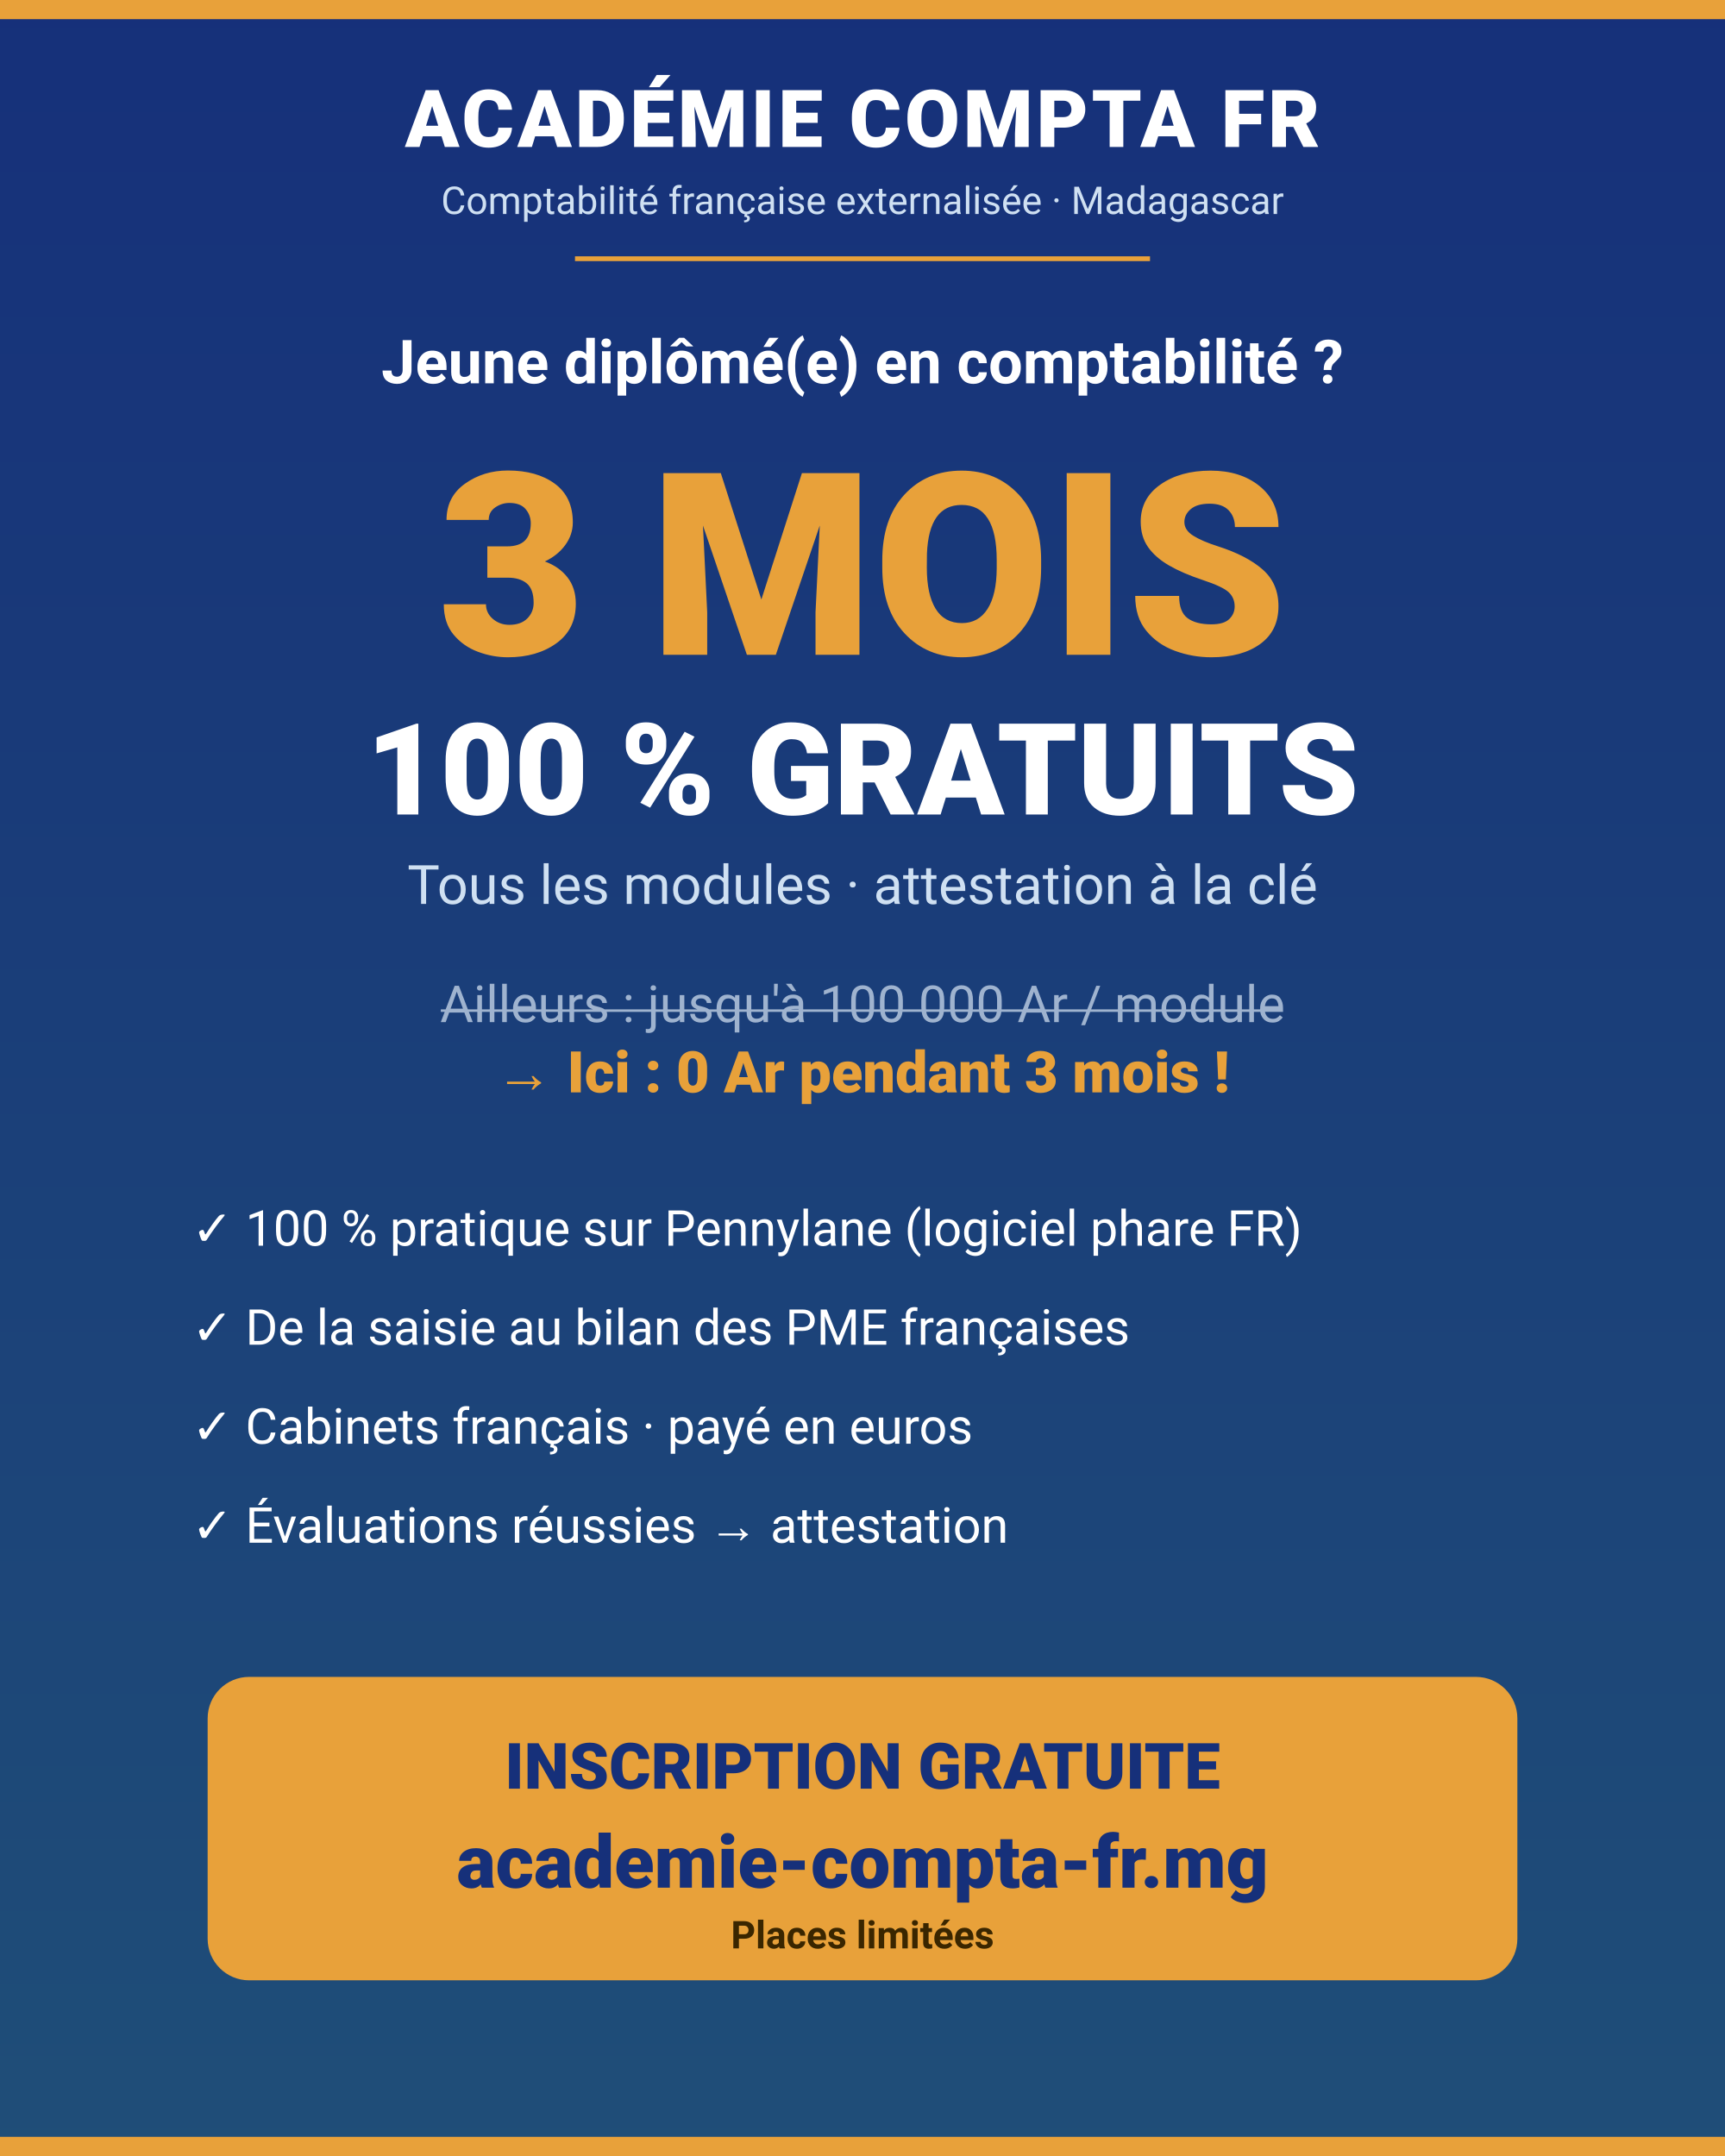
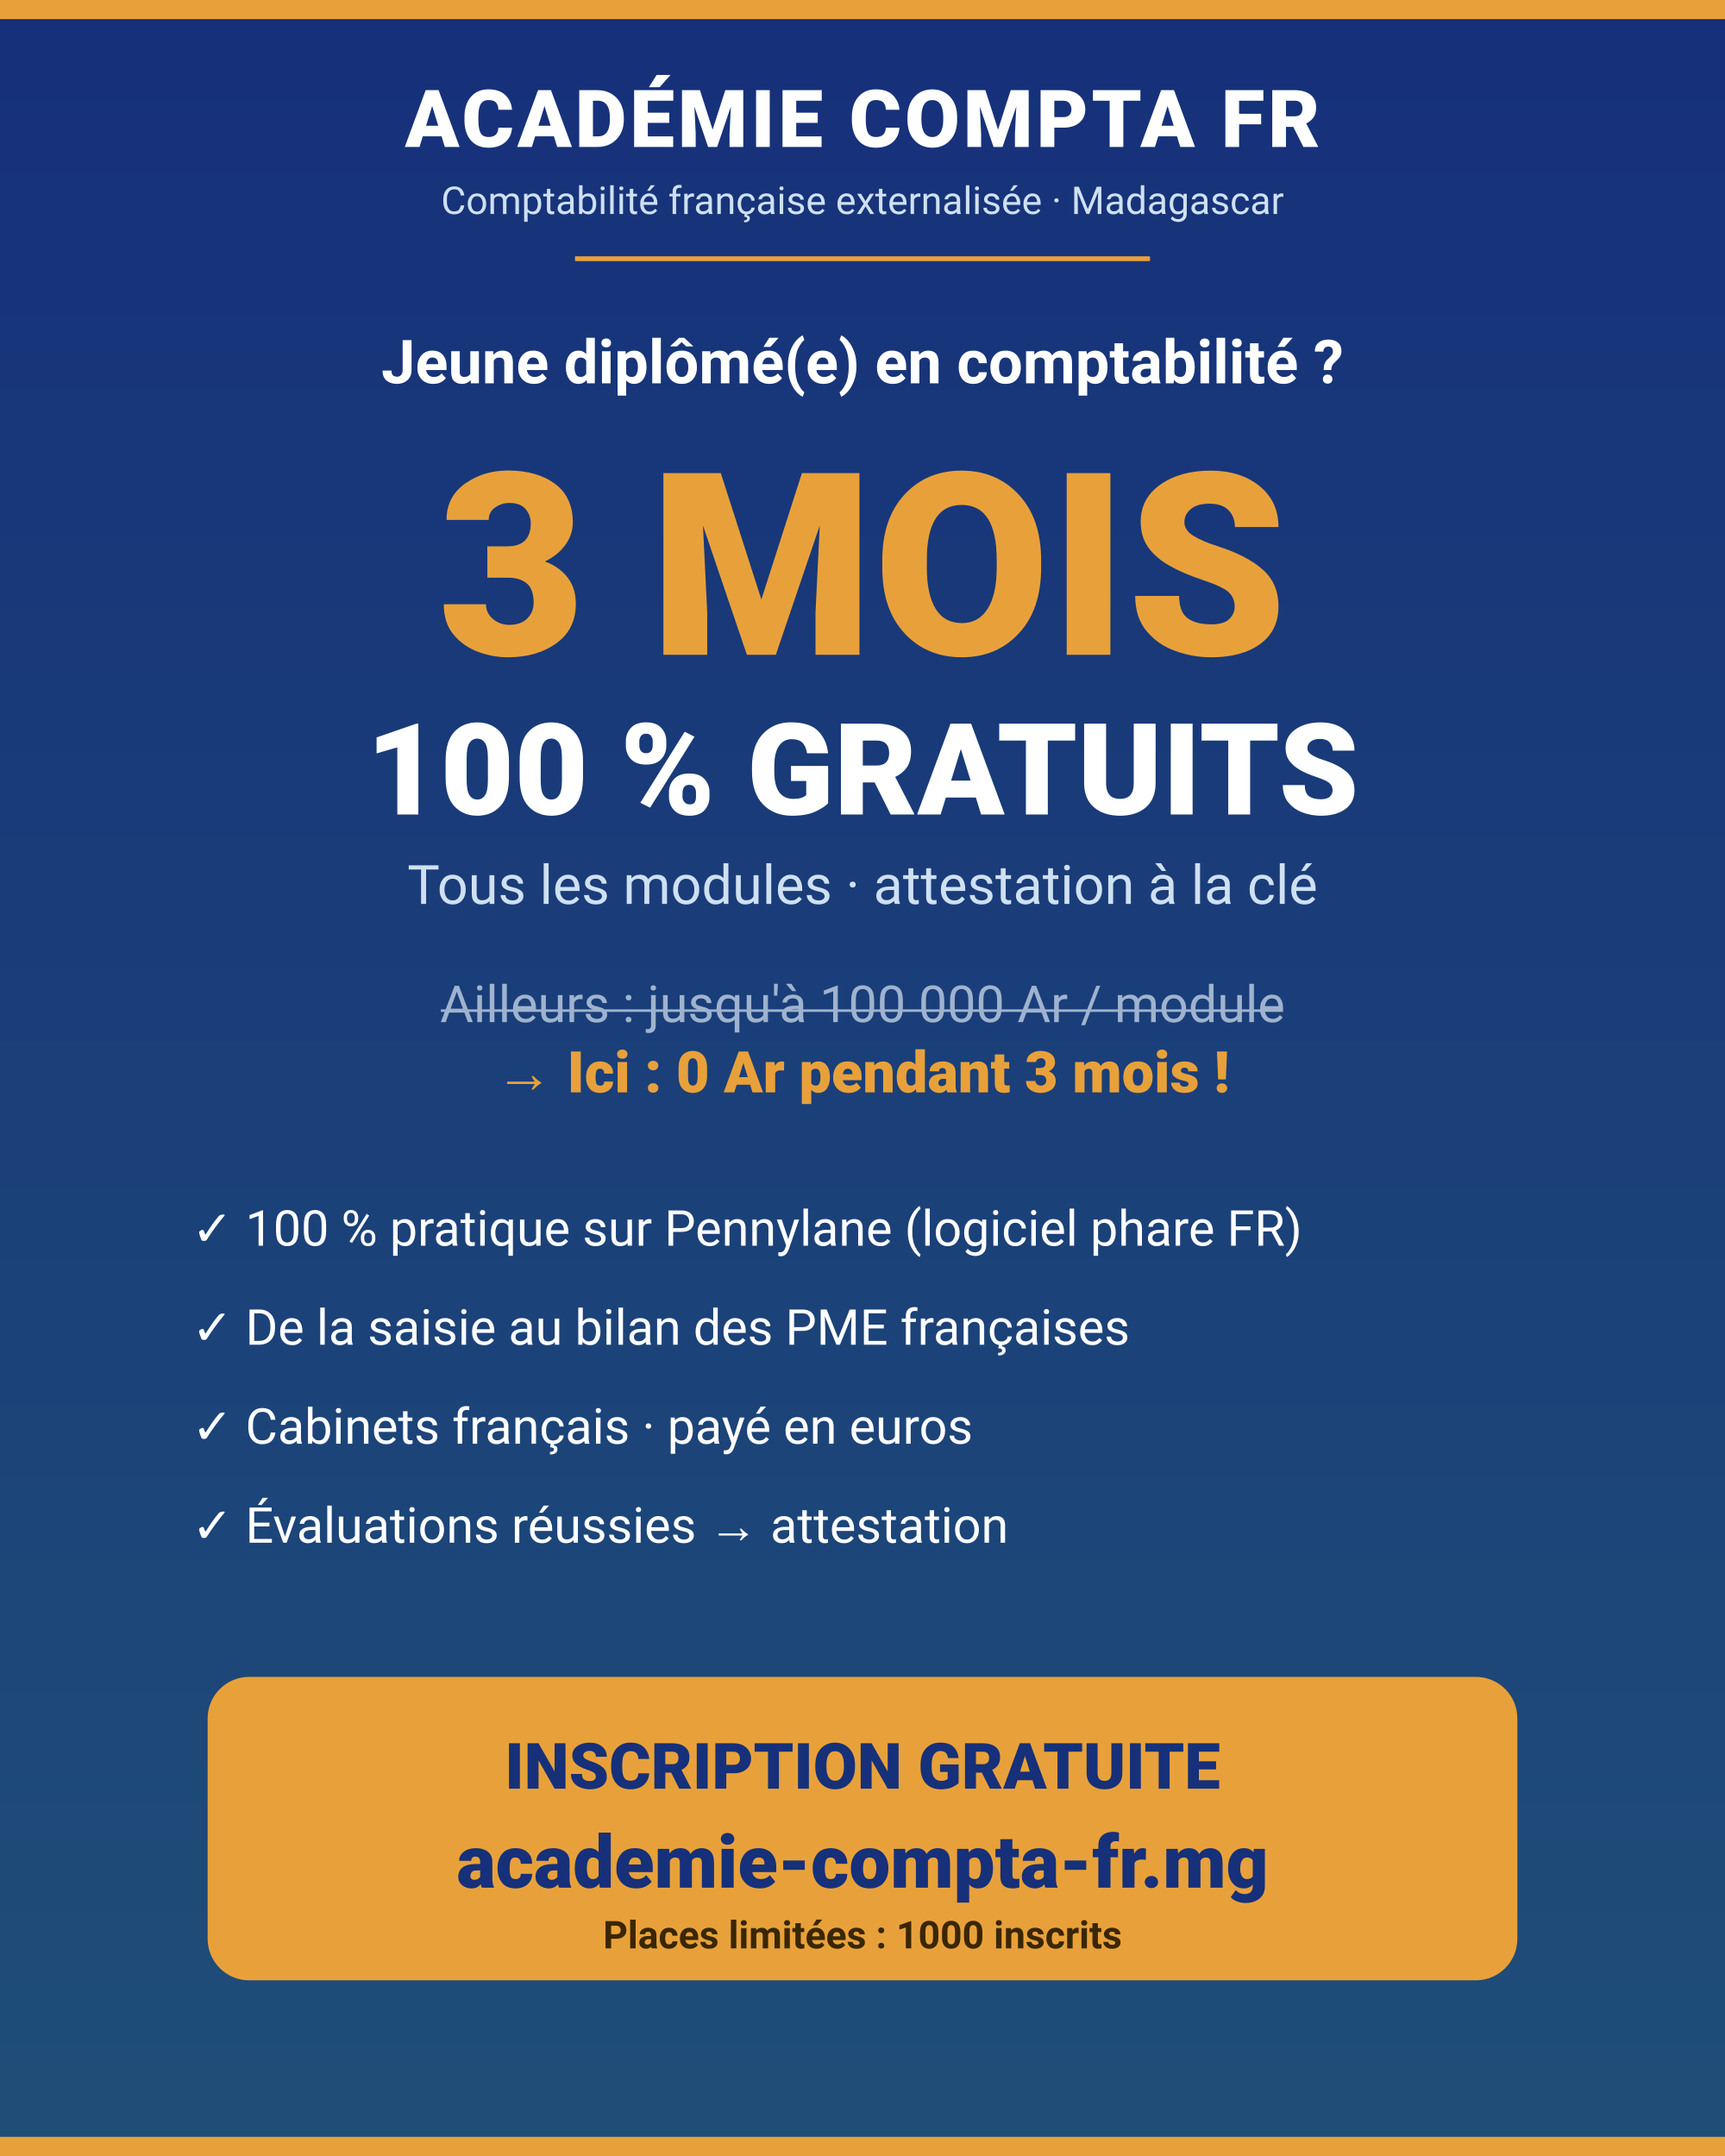
<svg xmlns="http://www.w3.org/2000/svg" viewBox="0 0 1080 1350" font-family="Segoe UI, Roboto, Arial, sans-serif" role="img" aria-label="Affiche feed Academie Compta FR - 3 mois gratuits">
  <defs>
    <linearGradient id="bgf" x1="0" y1="0" x2="0" y2="1">
      <stop offset="0" stop-color="#16307a" />
      <stop offset="1" stop-color="#1F4E78" />
    </linearGradient>
  </defs>
  <rect width="1080" height="1350" fill="url(#bgf)" />
  <rect x="0" y="0" width="1080" height="12" fill="#E8A13A" />
  <text x="540" y="92" text-anchor="middle" font-size="50" font-weight="800" fill="#ffffff" letter-spacing="2">ACADÉMIE COMPTA FR</text>
  <text x="540" y="134" text-anchor="middle" font-size="24" fill="#cfe0f2">Comptabilité française externalisée · Madagascar</text>
  <line x1="360" y1="162" x2="720" y2="162" stroke="#E8A13A" stroke-width="3" />
  <text x="540" y="240" text-anchor="middle" font-size="38" font-weight="700" fill="#ffffff">Jeune diplômé(e) en comptabilité ?</text>
  <text x="540" y="410" text-anchor="middle" font-size="160" font-weight="800" fill="#E8A13A">3 MOIS</text>
  <text x="540" y="510" text-anchor="middle" font-size="80" font-weight="800" fill="#ffffff">100 % GRATUITS</text>
  <text x="540" y="566" text-anchor="middle" font-size="34" fill="#cfe0f2">Tous les modules · attestation à la clé</text>
  <text x="540" y="640" text-anchor="middle" font-size="32" fill="#9fb3cf" text-decoration="line-through">Ailleurs : jusqu'à 100 000 Ar / module</text>
  <text x="540" y="684" text-anchor="middle" font-size="36" font-weight="800" fill="#E8A13A">→ Ici : 0 Ar pendant 3 mois !</text>
  <g font-size="31" fill="#ffffff">
    <text x="120" y="780">✓ 100 % pratique sur Pennylane (logiciel phare FR)</text>
    <text x="120" y="842">✓ De la saisie au bilan des PME françaises</text>
    <text x="120" y="904">✓ Cabinets français · payé en euros</text>
    <text x="120" y="966">✓ Évaluations réussies → attestation</text>
  </g>
  <rect x="130" y="1050" width="820" height="190" rx="26" fill="#E8A13A" />
  <text x="540" y="1120" text-anchor="middle" font-size="40" font-weight="800" fill="#16307a">INSCRIPTION GRATUITE</text>
  <text x="540" y="1182" text-anchor="middle" font-size="46" font-weight="800" fill="#16307a">academie-compta-fr.mg</text>
-   <text x="540" y="1220" text-anchor="middle" font-size="24" font-weight="700" fill="#3a2600">Places limitées</text>
+   <text x="540" y="1220" text-anchor="middle" font-size="24" font-weight="700" fill="#3a2600">Places limitées : 1000 inscrits</text>
  <rect x="0" y="1338" width="1080" height="12" fill="#E8A13A" />
</svg>
